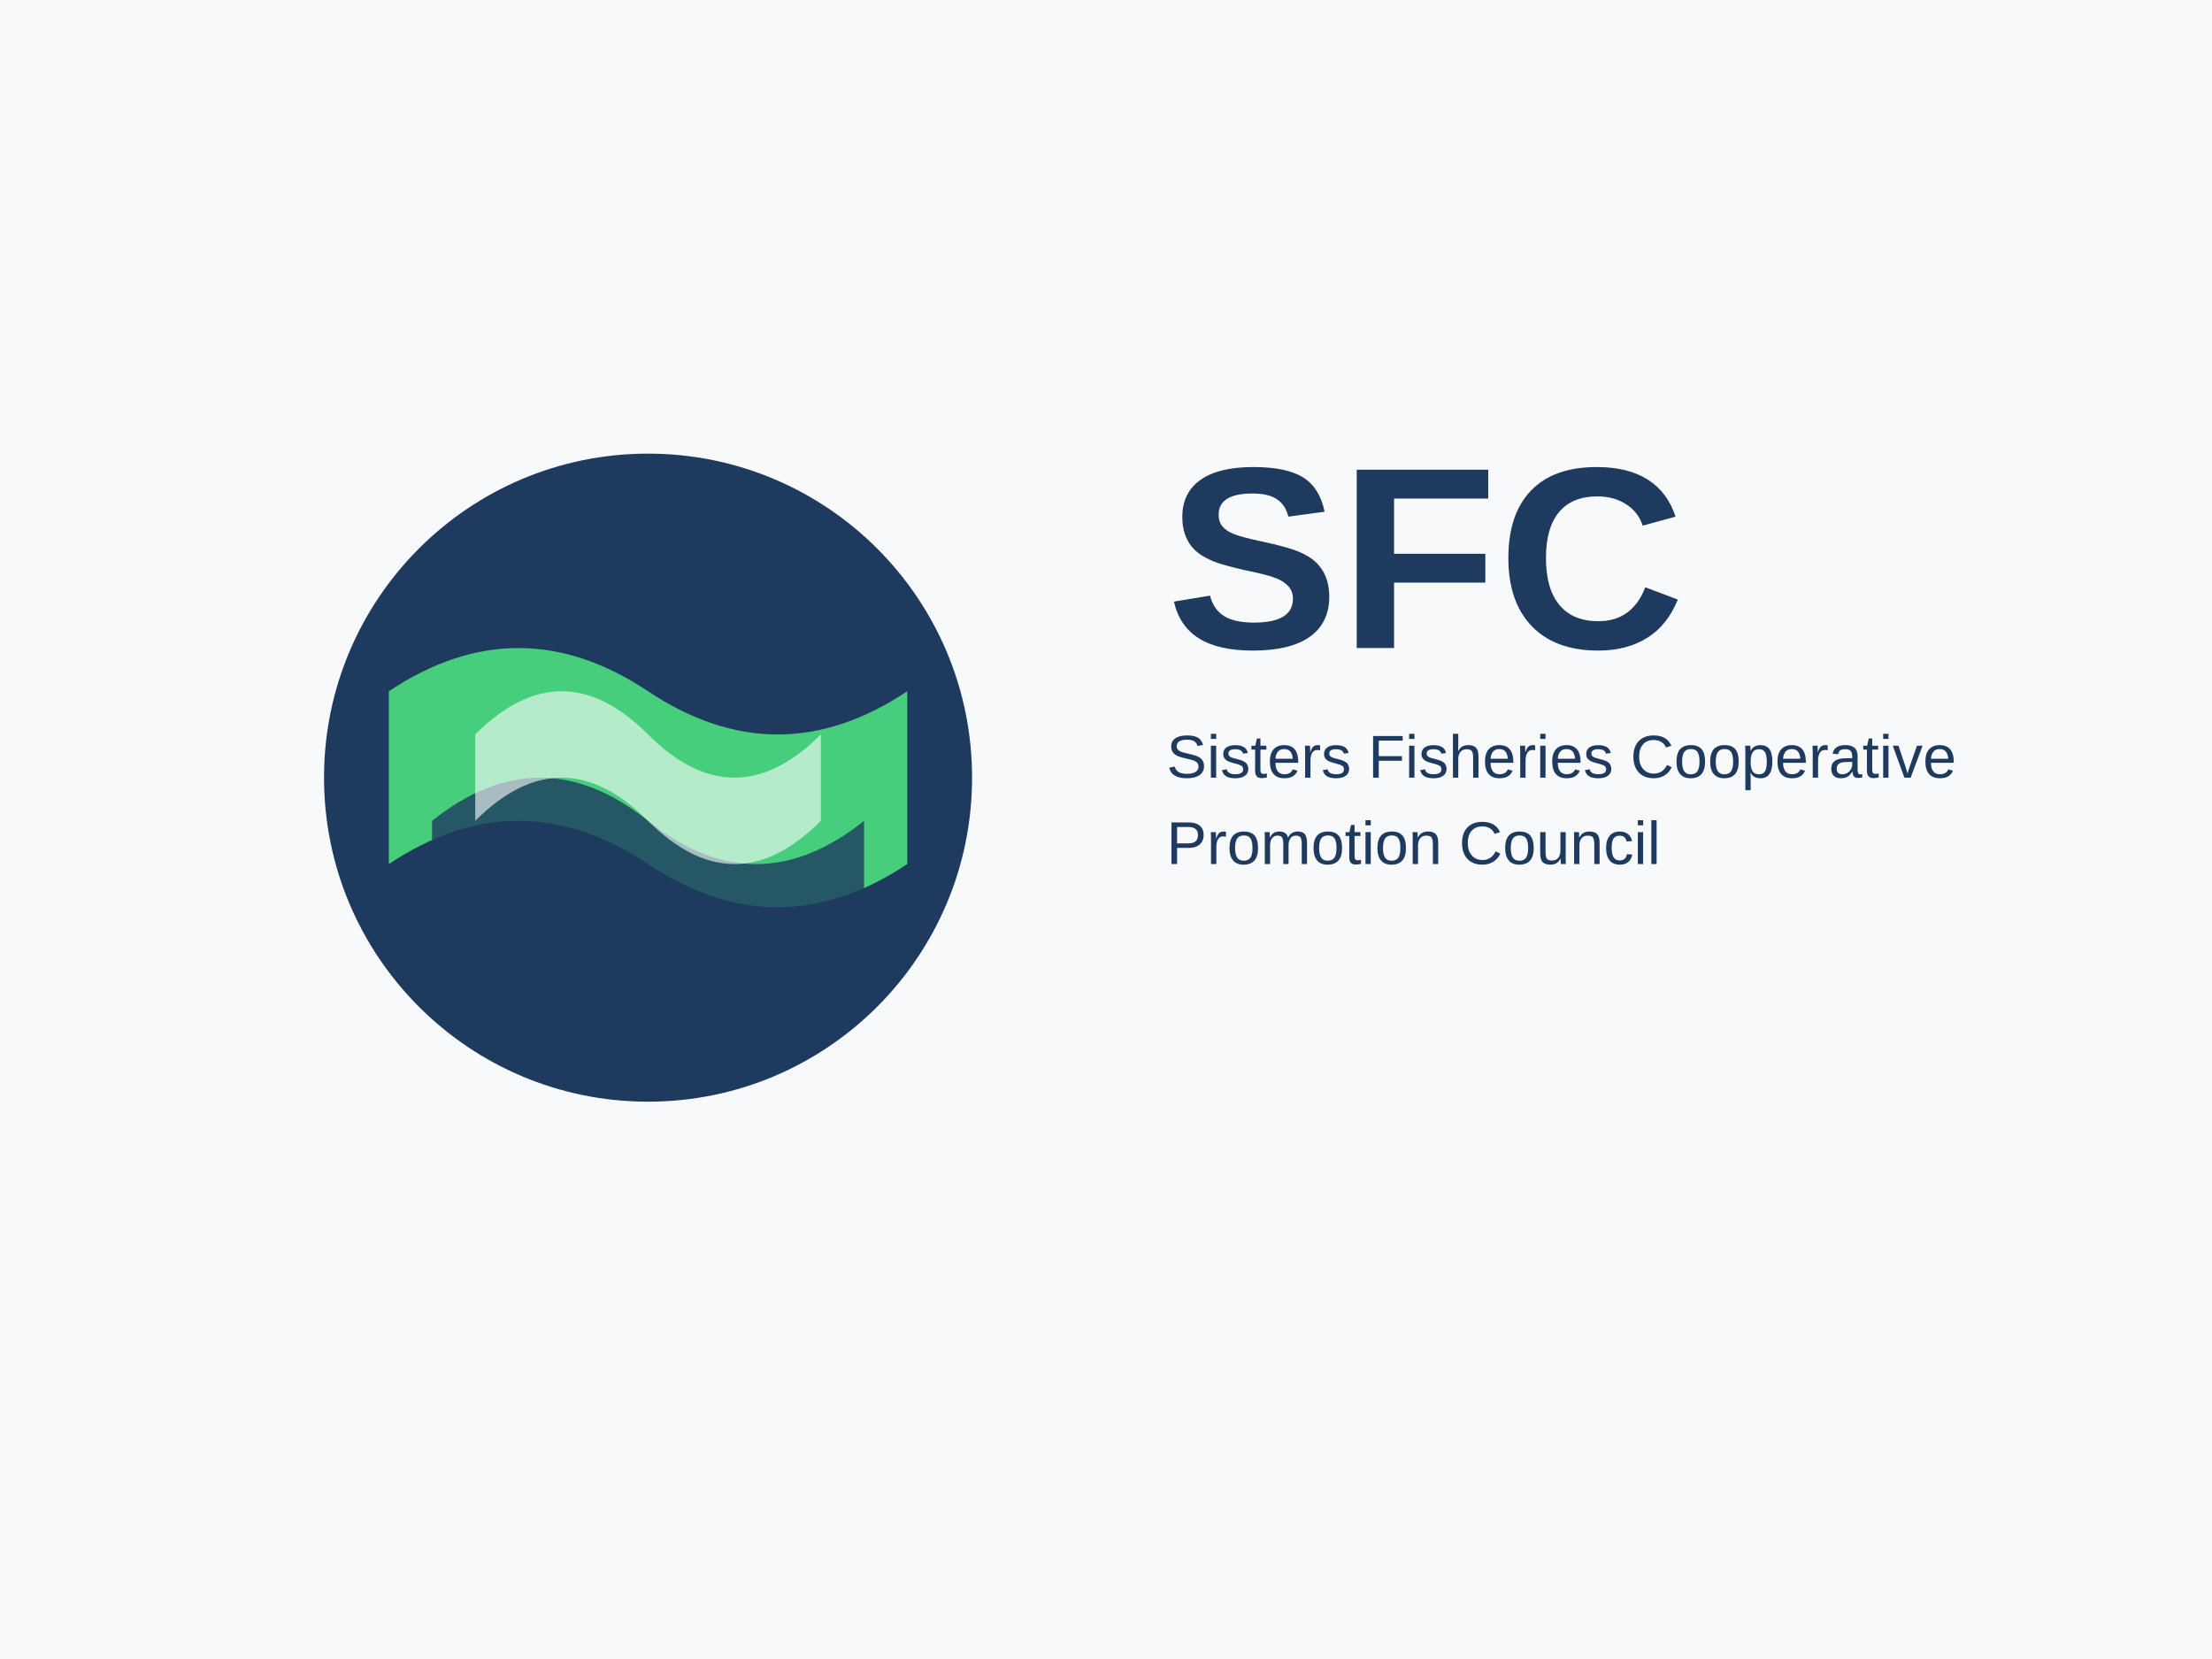
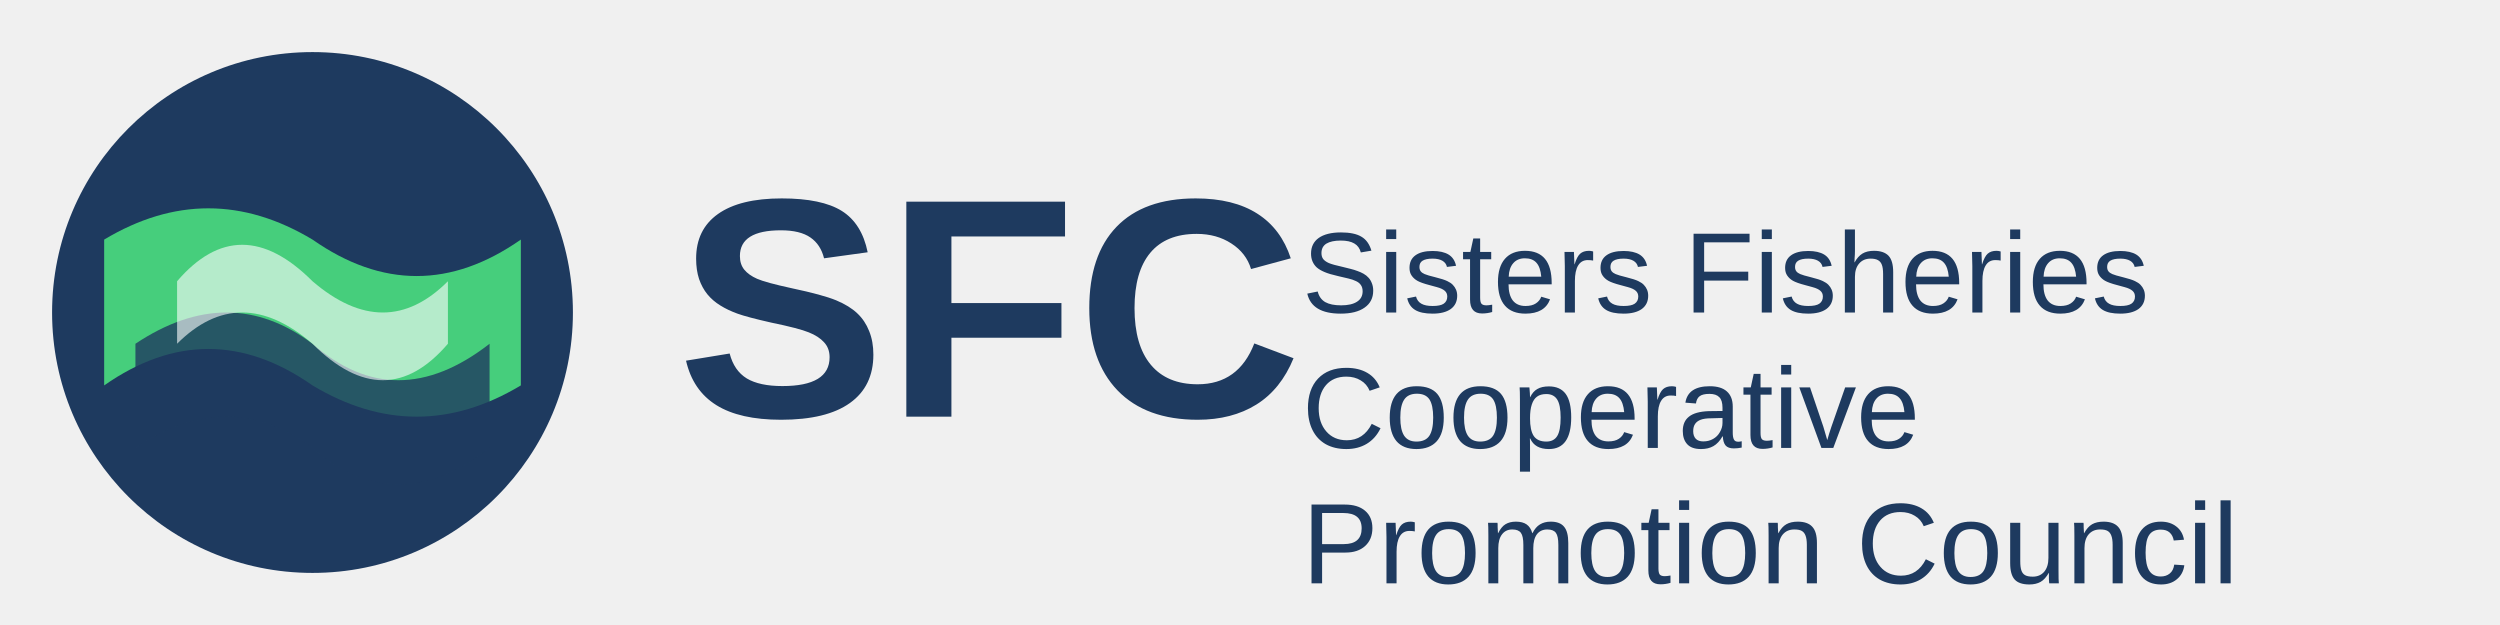
- <svg xmlns="http://www.w3.org/2000/svg" viewBox="0 0 1024 768">
-   <rect width="1024" height="768" fill="#f8f9fa" />
-   <g transform="translate(120, 180)">
-     <circle cx="180" cy="180" r="150" fill="#1e3a5f" stroke="none" />
-     <g transform="translate(180, 180)">
-       <path d="M -120 -40 Q -60 -80 0 -40 Q 60 0 120 -40 L 120 40 Q 60 80 0 40 Q -60 0 -120 40 Z" fill="#4ade80" opacity="0.9" />
-       <path d="M -100 20 Q -50 -20 0 20 Q 50 60 100 20 L 100 80 Q 50 120 0 80 Q -50 40 -100 80 Z" fill="#1e3a5f" opacity="0.8" />
-       <path d="M -80 -20 Q -40 -60 0 -20 Q 40 20 80 -20 L 80 20 Q 40 60 0 20 Q -40 -20 -80 20 Z" fill="white" opacity="0.6" />
+ <svg xmlns="http://www.w3.org/2000/svg" viewBox="0 0 240 60">
+   <g transform="translate(5, 5)">
+     <circle cx="25" cy="25" r="25" fill="#1e3a5f" stroke="none" />
+     <g transform="translate(25, 25)">
+       <path d="M -20 -7 Q -10 -13 0 -7 Q 10 0 20 -7 L 20 7 Q 10 13 0 7 Q -10 0 -20 7 Z" fill="#4ade80" opacity="0.9" />
+       <path d="M -17 3 Q -8 -3 0 3 Q 8 10 17 3 L 17 13 Q 8 20 0 13 Q -8 7 -17 13 Z" fill="#1e3a5f" opacity="0.8" />
+       <path d="M -13 -3 Q -7 -10 0 -3 Q 7 3 13 -3 L 13 3 Q 7 10 0 3 Q -7 -3 -13 3 Z" fill="white" opacity="0.6" />
    </g>
-     <text x="420" y="120" font-family="Arial, sans-serif" font-size="120" font-weight="bold" fill="#1e3a5f">SFC</text>
-     <text x="420" y="180" font-family="Arial, sans-serif" font-size="28" fill="#1e3a5f">Sisters Fisheries Cooperative</text>
-     <text x="420" y="220" font-family="Arial, sans-serif" font-size="28" fill="#1e3a5f">Promotion Council</text>
+     <text x="60" y="35" font-family="Arial, sans-serif" font-size="30" font-weight="bold" fill="#1e3a5f">SFC</text>
+     <text x="120" y="25" font-family="Arial, sans-serif" font-size="11" fill="#1e3a5f">Sisters Fisheries</text>
+     <text x="120" y="38" font-family="Arial, sans-serif" font-size="11" fill="#1e3a5f">Cooperative</text>
+     <text x="120" y="51" font-family="Arial, sans-serif" font-size="11" fill="#1e3a5f">Promotion Council</text>
  </g>
</svg>
